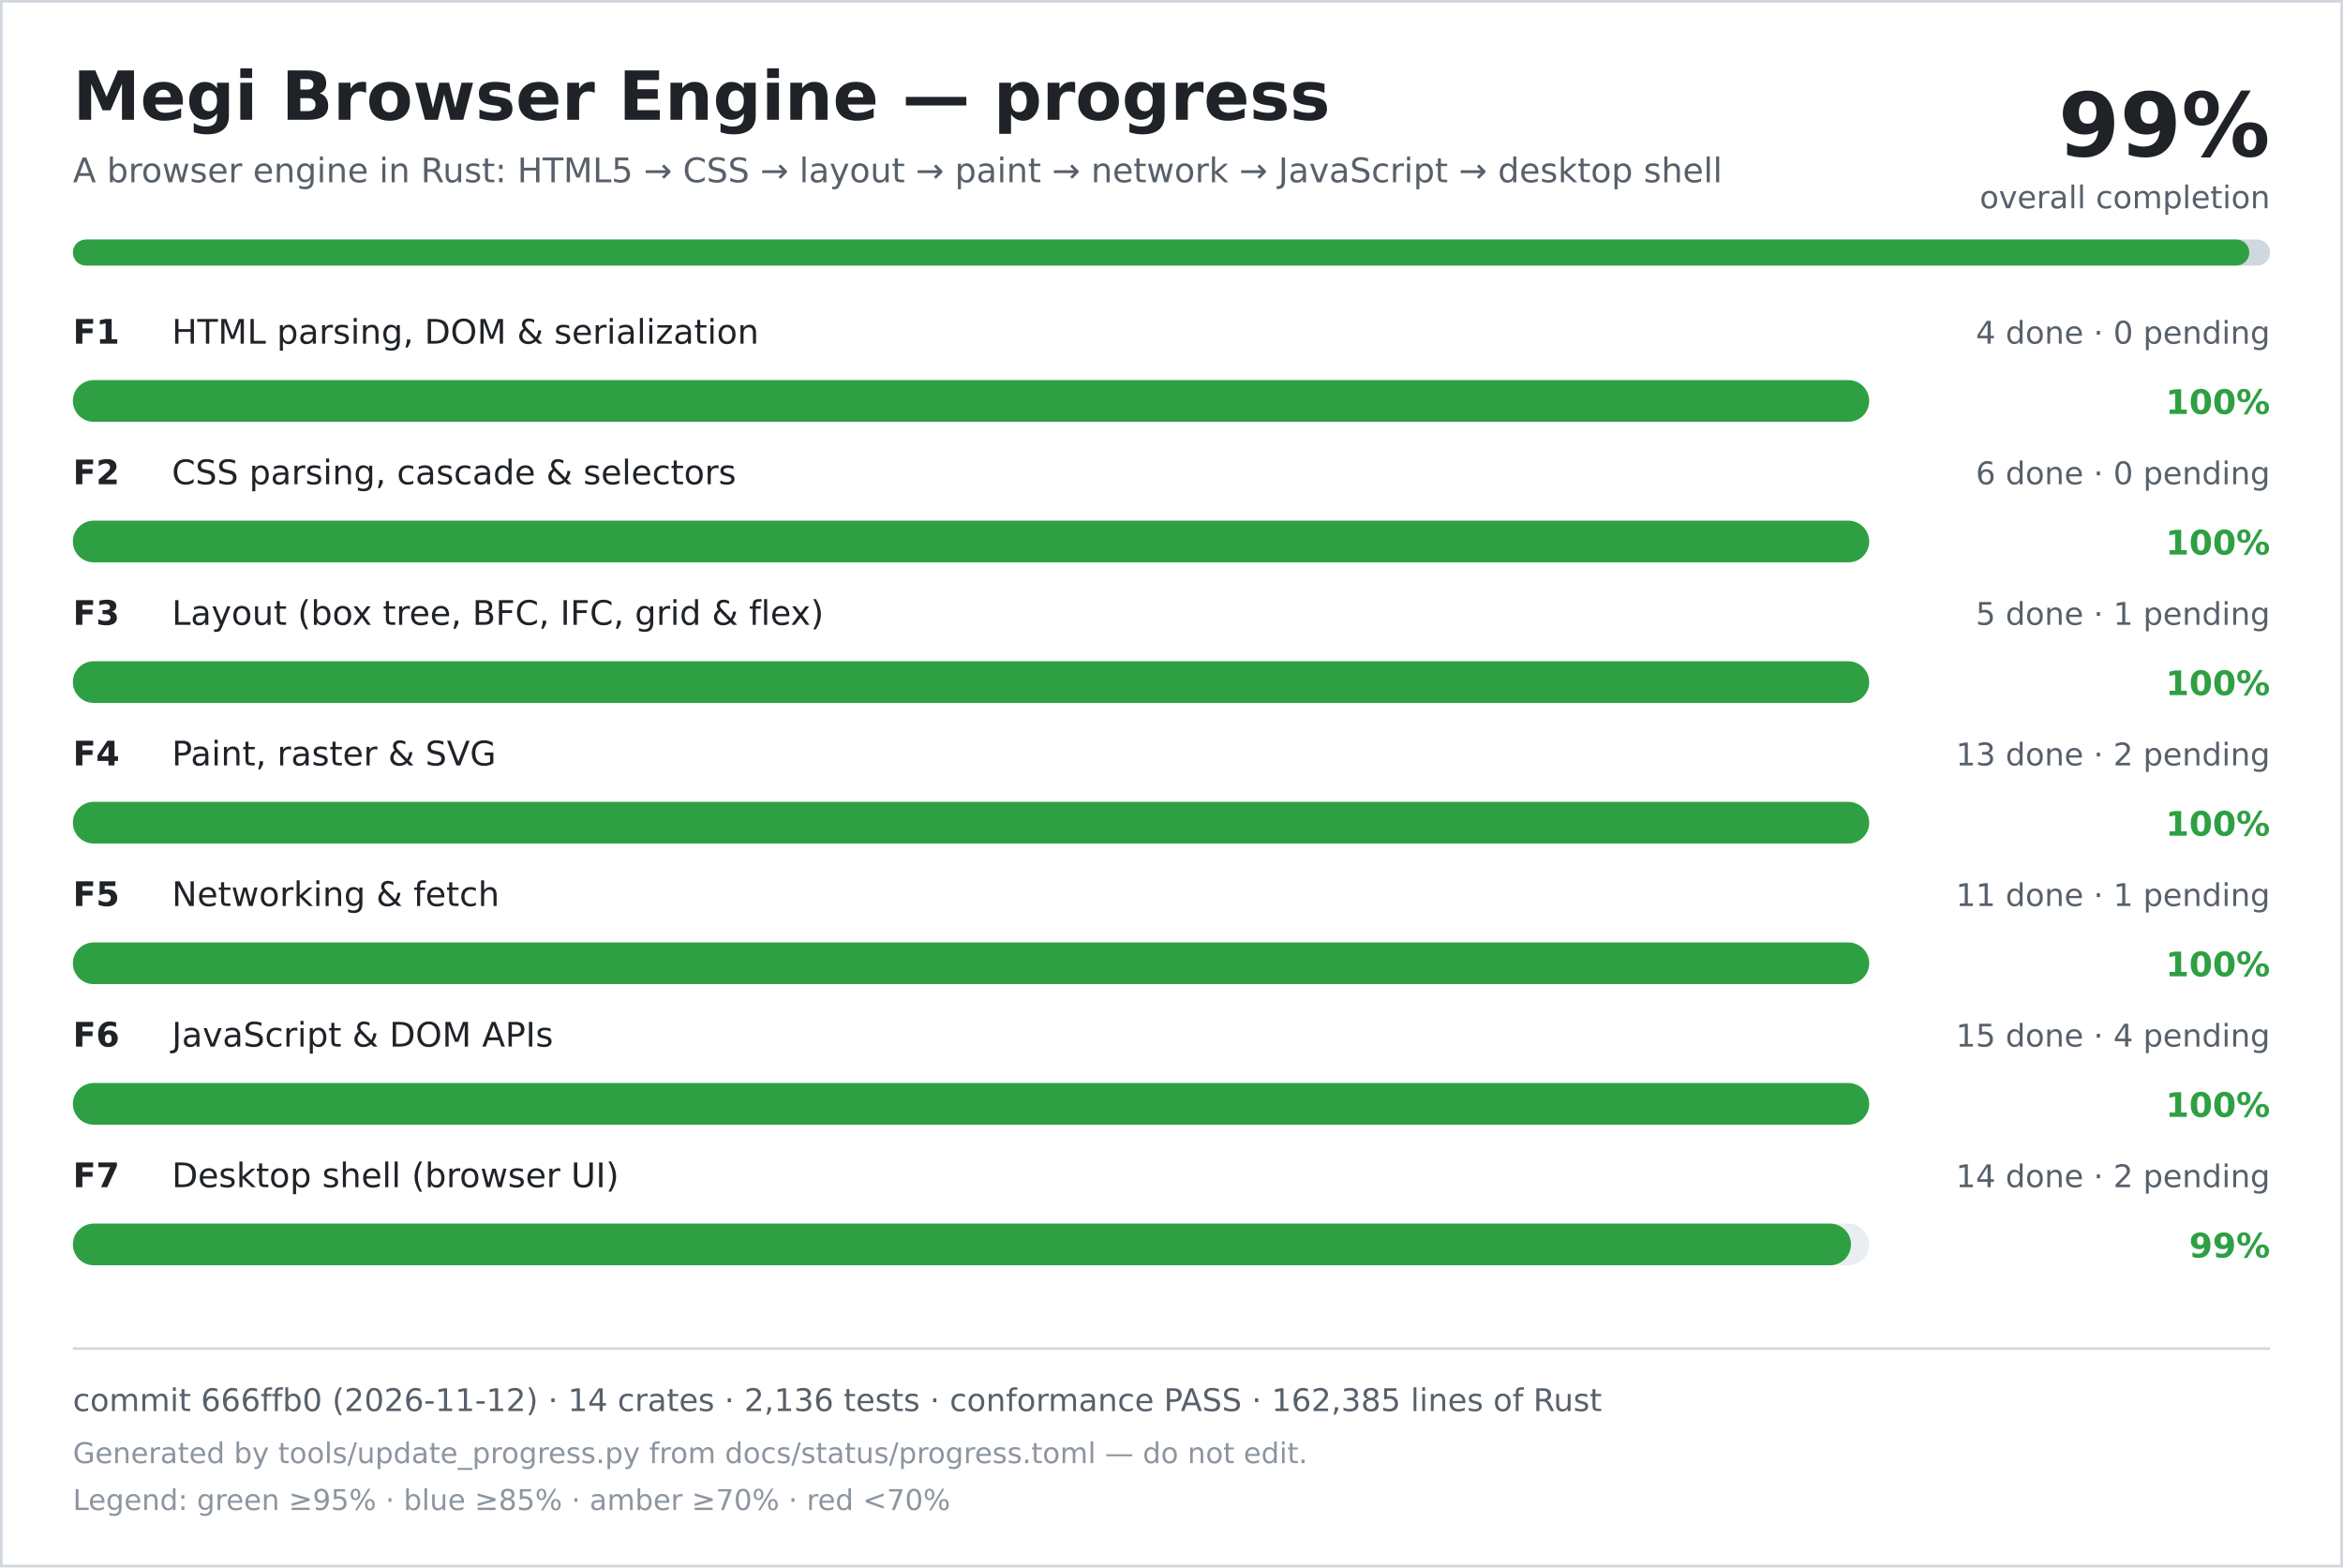
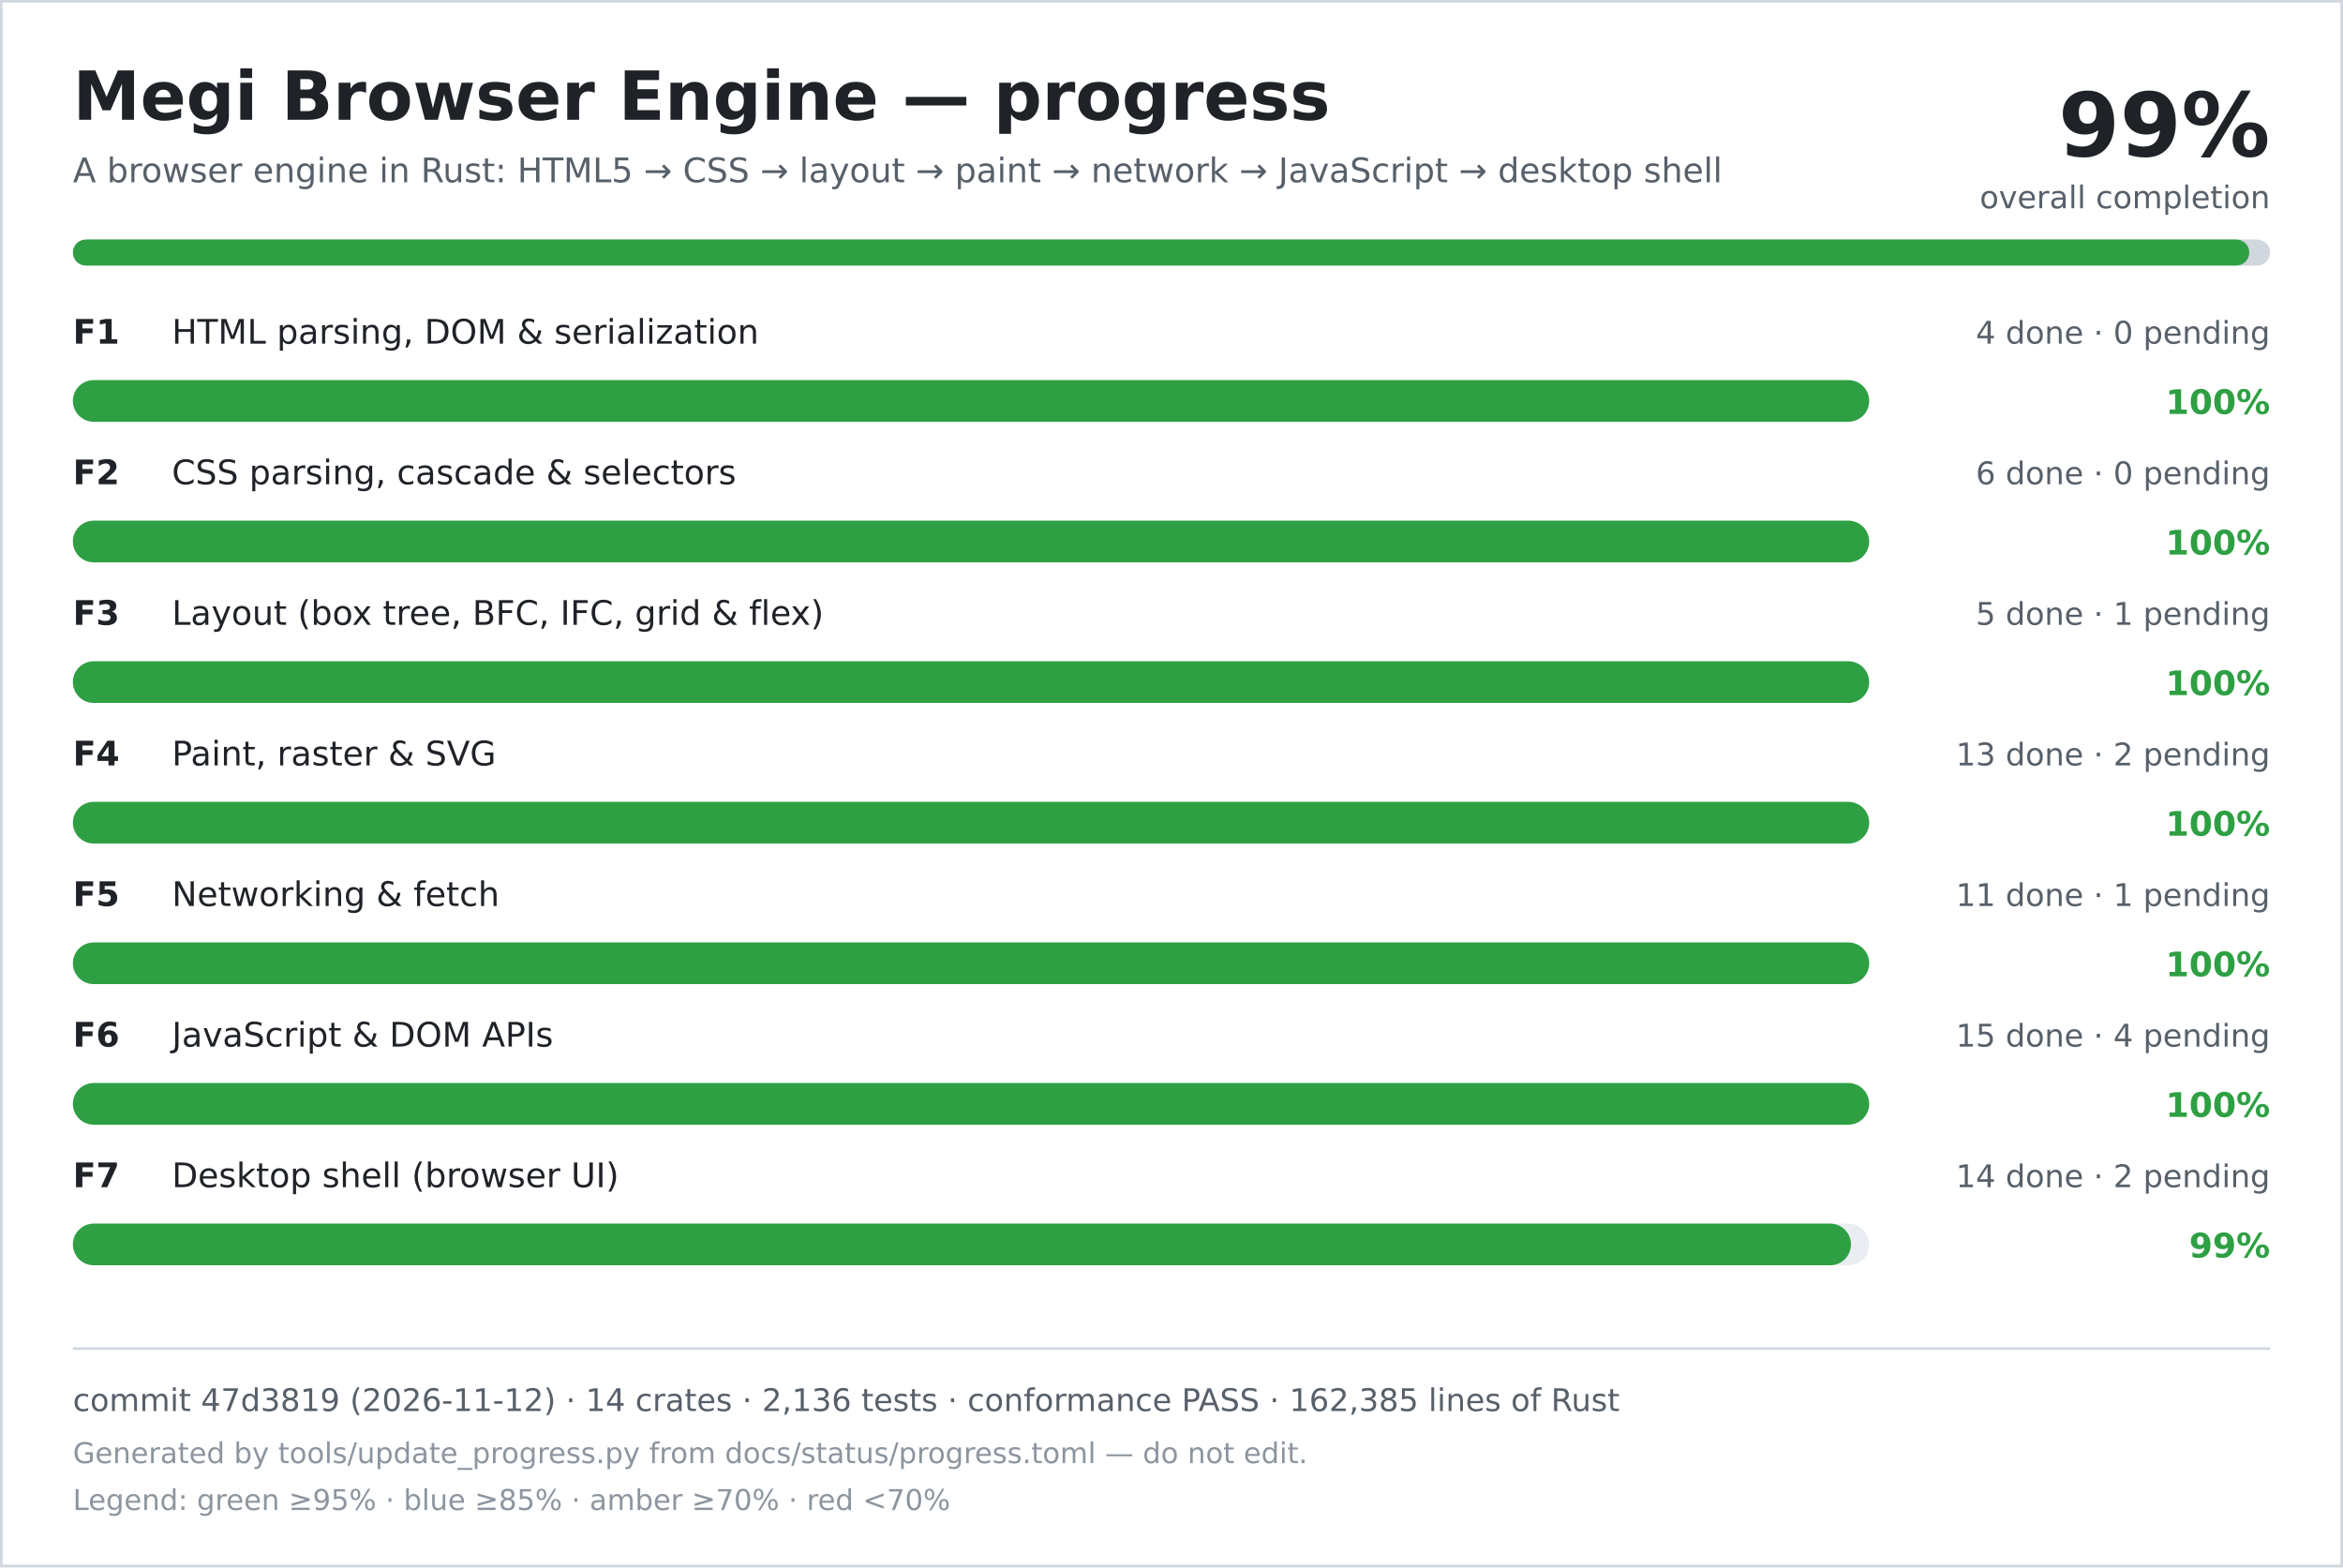
<svg xmlns="http://www.w3.org/2000/svg" width="900" height="602" viewBox="0 0 900 602" role="img" aria-labelledby="title desc">
  <rect width="900" height="602" fill="#ffffff" />
  <rect x="0.5" y="0.5" width="899" height="601" fill="none" stroke="#d0d7de" />
  <text x="28" y="46" font-family="DejaVu Sans, Verdana, sans-serif" font-size="26" font-weight="700" fill="#1f2328">Megi Browser Engine — progress</text>
  <text x="28" y="70" font-family="DejaVu Sans, Verdana, sans-serif" font-size="13" fill="#57606a">A browser engine in Rust: HTML5 → CSS → layout → paint → network → JavaScript → desktop shell</text>
  <text x="872" y="60" text-anchor="end" font-family="DejaVu Sans, Verdana, sans-serif" font-size="34" font-weight="700" fill="#1f2328">99%</text>
  <text x="872" y="80" text-anchor="end" font-family="DejaVu Sans, Verdana, sans-serif" font-size="12" fill="#57606a">overall completion</text>
  <rect x="28" y="92" width="844" height="10" rx="5" fill="#d0d7de" />
  <rect x="28" y="92" width="836" height="10" rx="5" fill="#2ea043" />
  <text x="28" y="132" font-family="DejaVu Sans, Verdana, sans-serif" font-size="13" font-weight="700" fill="#1f2328">F1</text>
  <text x="66" y="132" font-family="DejaVu Sans, Verdana, sans-serif" font-size="13" fill="#1f2328">HTML parsing, DOM &amp; serialization</text>
  <text x="872" y="132" text-anchor="end" font-family="DejaVu Sans, Verdana, sans-serif" font-size="12" fill="#57606a">4 done · 0 pending</text>
  <rect x="28" y="146" width="690" height="16" rx="8" fill="#eaeef2" />
  <rect x="28" y="146" width="690" height="16" rx="8" fill="#2ea043" />
  <text x="872" y="159" text-anchor="end" font-family="DejaVu Sans, Verdana, sans-serif" font-size="13" font-weight="700" fill="#2ea043">100%</text>
  <text x="28" y="186" font-family="DejaVu Sans, Verdana, sans-serif" font-size="13" font-weight="700" fill="#1f2328">F2</text>
  <text x="66" y="186" font-family="DejaVu Sans, Verdana, sans-serif" font-size="13" fill="#1f2328">CSS parsing, cascade &amp; selectors</text>
  <text x="872" y="186" text-anchor="end" font-family="DejaVu Sans, Verdana, sans-serif" font-size="12" fill="#57606a">6 done · 0 pending</text>
  <rect x="28" y="200" width="690" height="16" rx="8" fill="#eaeef2" />
  <rect x="28" y="200" width="690" height="16" rx="8" fill="#2ea043" />
  <text x="872" y="213" text-anchor="end" font-family="DejaVu Sans, Verdana, sans-serif" font-size="13" font-weight="700" fill="#2ea043">100%</text>
  <text x="28" y="240" font-family="DejaVu Sans, Verdana, sans-serif" font-size="13" font-weight="700" fill="#1f2328">F3</text>
  <text x="66" y="240" font-family="DejaVu Sans, Verdana, sans-serif" font-size="13" fill="#1f2328">Layout (box tree, BFC, IFC, grid &amp; flex)</text>
  <text x="872" y="240" text-anchor="end" font-family="DejaVu Sans, Verdana, sans-serif" font-size="12" fill="#57606a">5 done · 1 pending</text>
  <rect x="28" y="254" width="690" height="16" rx="8" fill="#eaeef2" />
  <rect x="28" y="254" width="690" height="16" rx="8" fill="#2ea043" />
  <text x="872" y="267" text-anchor="end" font-family="DejaVu Sans, Verdana, sans-serif" font-size="13" font-weight="700" fill="#2ea043">100%</text>
  <text x="28" y="294" font-family="DejaVu Sans, Verdana, sans-serif" font-size="13" font-weight="700" fill="#1f2328">F4</text>
  <text x="66" y="294" font-family="DejaVu Sans, Verdana, sans-serif" font-size="13" fill="#1f2328">Paint, raster &amp; SVG</text>
  <text x="872" y="294" text-anchor="end" font-family="DejaVu Sans, Verdana, sans-serif" font-size="12" fill="#57606a">13 done · 2 pending</text>
  <rect x="28" y="308" width="690" height="16" rx="8" fill="#eaeef2" />
  <rect x="28" y="308" width="690" height="16" rx="8" fill="#2ea043" />
  <text x="872" y="321" text-anchor="end" font-family="DejaVu Sans, Verdana, sans-serif" font-size="13" font-weight="700" fill="#2ea043">100%</text>
  <text x="28" y="348" font-family="DejaVu Sans, Verdana, sans-serif" font-size="13" font-weight="700" fill="#1f2328">F5</text>
  <text x="66" y="348" font-family="DejaVu Sans, Verdana, sans-serif" font-size="13" fill="#1f2328">Networking &amp; fetch</text>
  <text x="872" y="348" text-anchor="end" font-family="DejaVu Sans, Verdana, sans-serif" font-size="12" fill="#57606a">11 done · 1 pending</text>
  <rect x="28" y="362" width="690" height="16" rx="8" fill="#eaeef2" />
  <rect x="28" y="362" width="690" height="16" rx="8" fill="#2ea043" />
  <text x="872" y="375" text-anchor="end" font-family="DejaVu Sans, Verdana, sans-serif" font-size="13" font-weight="700" fill="#2ea043">100%</text>
  <text x="28" y="402" font-family="DejaVu Sans, Verdana, sans-serif" font-size="13" font-weight="700" fill="#1f2328">F6</text>
  <text x="66" y="402" font-family="DejaVu Sans, Verdana, sans-serif" font-size="13" fill="#1f2328">JavaScript &amp; DOM APIs</text>
  <text x="872" y="402" text-anchor="end" font-family="DejaVu Sans, Verdana, sans-serif" font-size="12" fill="#57606a">15 done · 4 pending</text>
  <rect x="28" y="416" width="690" height="16" rx="8" fill="#eaeef2" />
  <rect x="28" y="416" width="690" height="16" rx="8" fill="#2ea043" />
  <text x="872" y="429" text-anchor="end" font-family="DejaVu Sans, Verdana, sans-serif" font-size="13" font-weight="700" fill="#2ea043">100%</text>
  <text x="28" y="456" font-family="DejaVu Sans, Verdana, sans-serif" font-size="13" font-weight="700" fill="#1f2328">F7</text>
  <text x="66" y="456" font-family="DejaVu Sans, Verdana, sans-serif" font-size="13" fill="#1f2328">Desktop shell (browser UI)</text>
  <text x="872" y="456" text-anchor="end" font-family="DejaVu Sans, Verdana, sans-serif" font-size="12" fill="#57606a">14 done · 2 pending</text>
  <rect x="28" y="470" width="690" height="16" rx="8" fill="#eaeef2" />
  <rect x="28" y="470" width="683" height="16" rx="8" fill="#2ea043" />
  <text x="872" y="483" text-anchor="end" font-family="DejaVu Sans, Verdana, sans-serif" font-size="13" font-weight="700" fill="#2ea043">99%</text>
  <line x1="28" y1="518" x2="872" y2="518" stroke="#d0d7de" />
-   <text x="28" y="542" font-family="DejaVu Sans, Verdana, sans-serif" font-size="12" fill="#57606a">commit 666ffb0 (2026-11-12) · 14 crates · 2,136 tests · conformance PASS · 162,385 lines of Rust</text>
+   <text x="28" y="542" font-family="DejaVu Sans, Verdana, sans-serif" font-size="12" fill="#57606a">commit 47d3819 (2026-11-12) · 14 crates · 2,136 tests · conformance PASS · 162,385 lines of Rust</text>
  <text x="28" y="562" font-family="DejaVu Sans, Verdana, sans-serif" font-size="11" fill="#8c959f">Generated by tools/update_progress.py from docs/status/progress.toml — do not edit.</text>
  <text x="28" y="580" font-family="DejaVu Sans, Verdana, sans-serif" font-size="11" fill="#8c959f">Legend: green ≥95% · blue ≥85% · amber ≥70% · red &lt;70%</text>
</svg>
